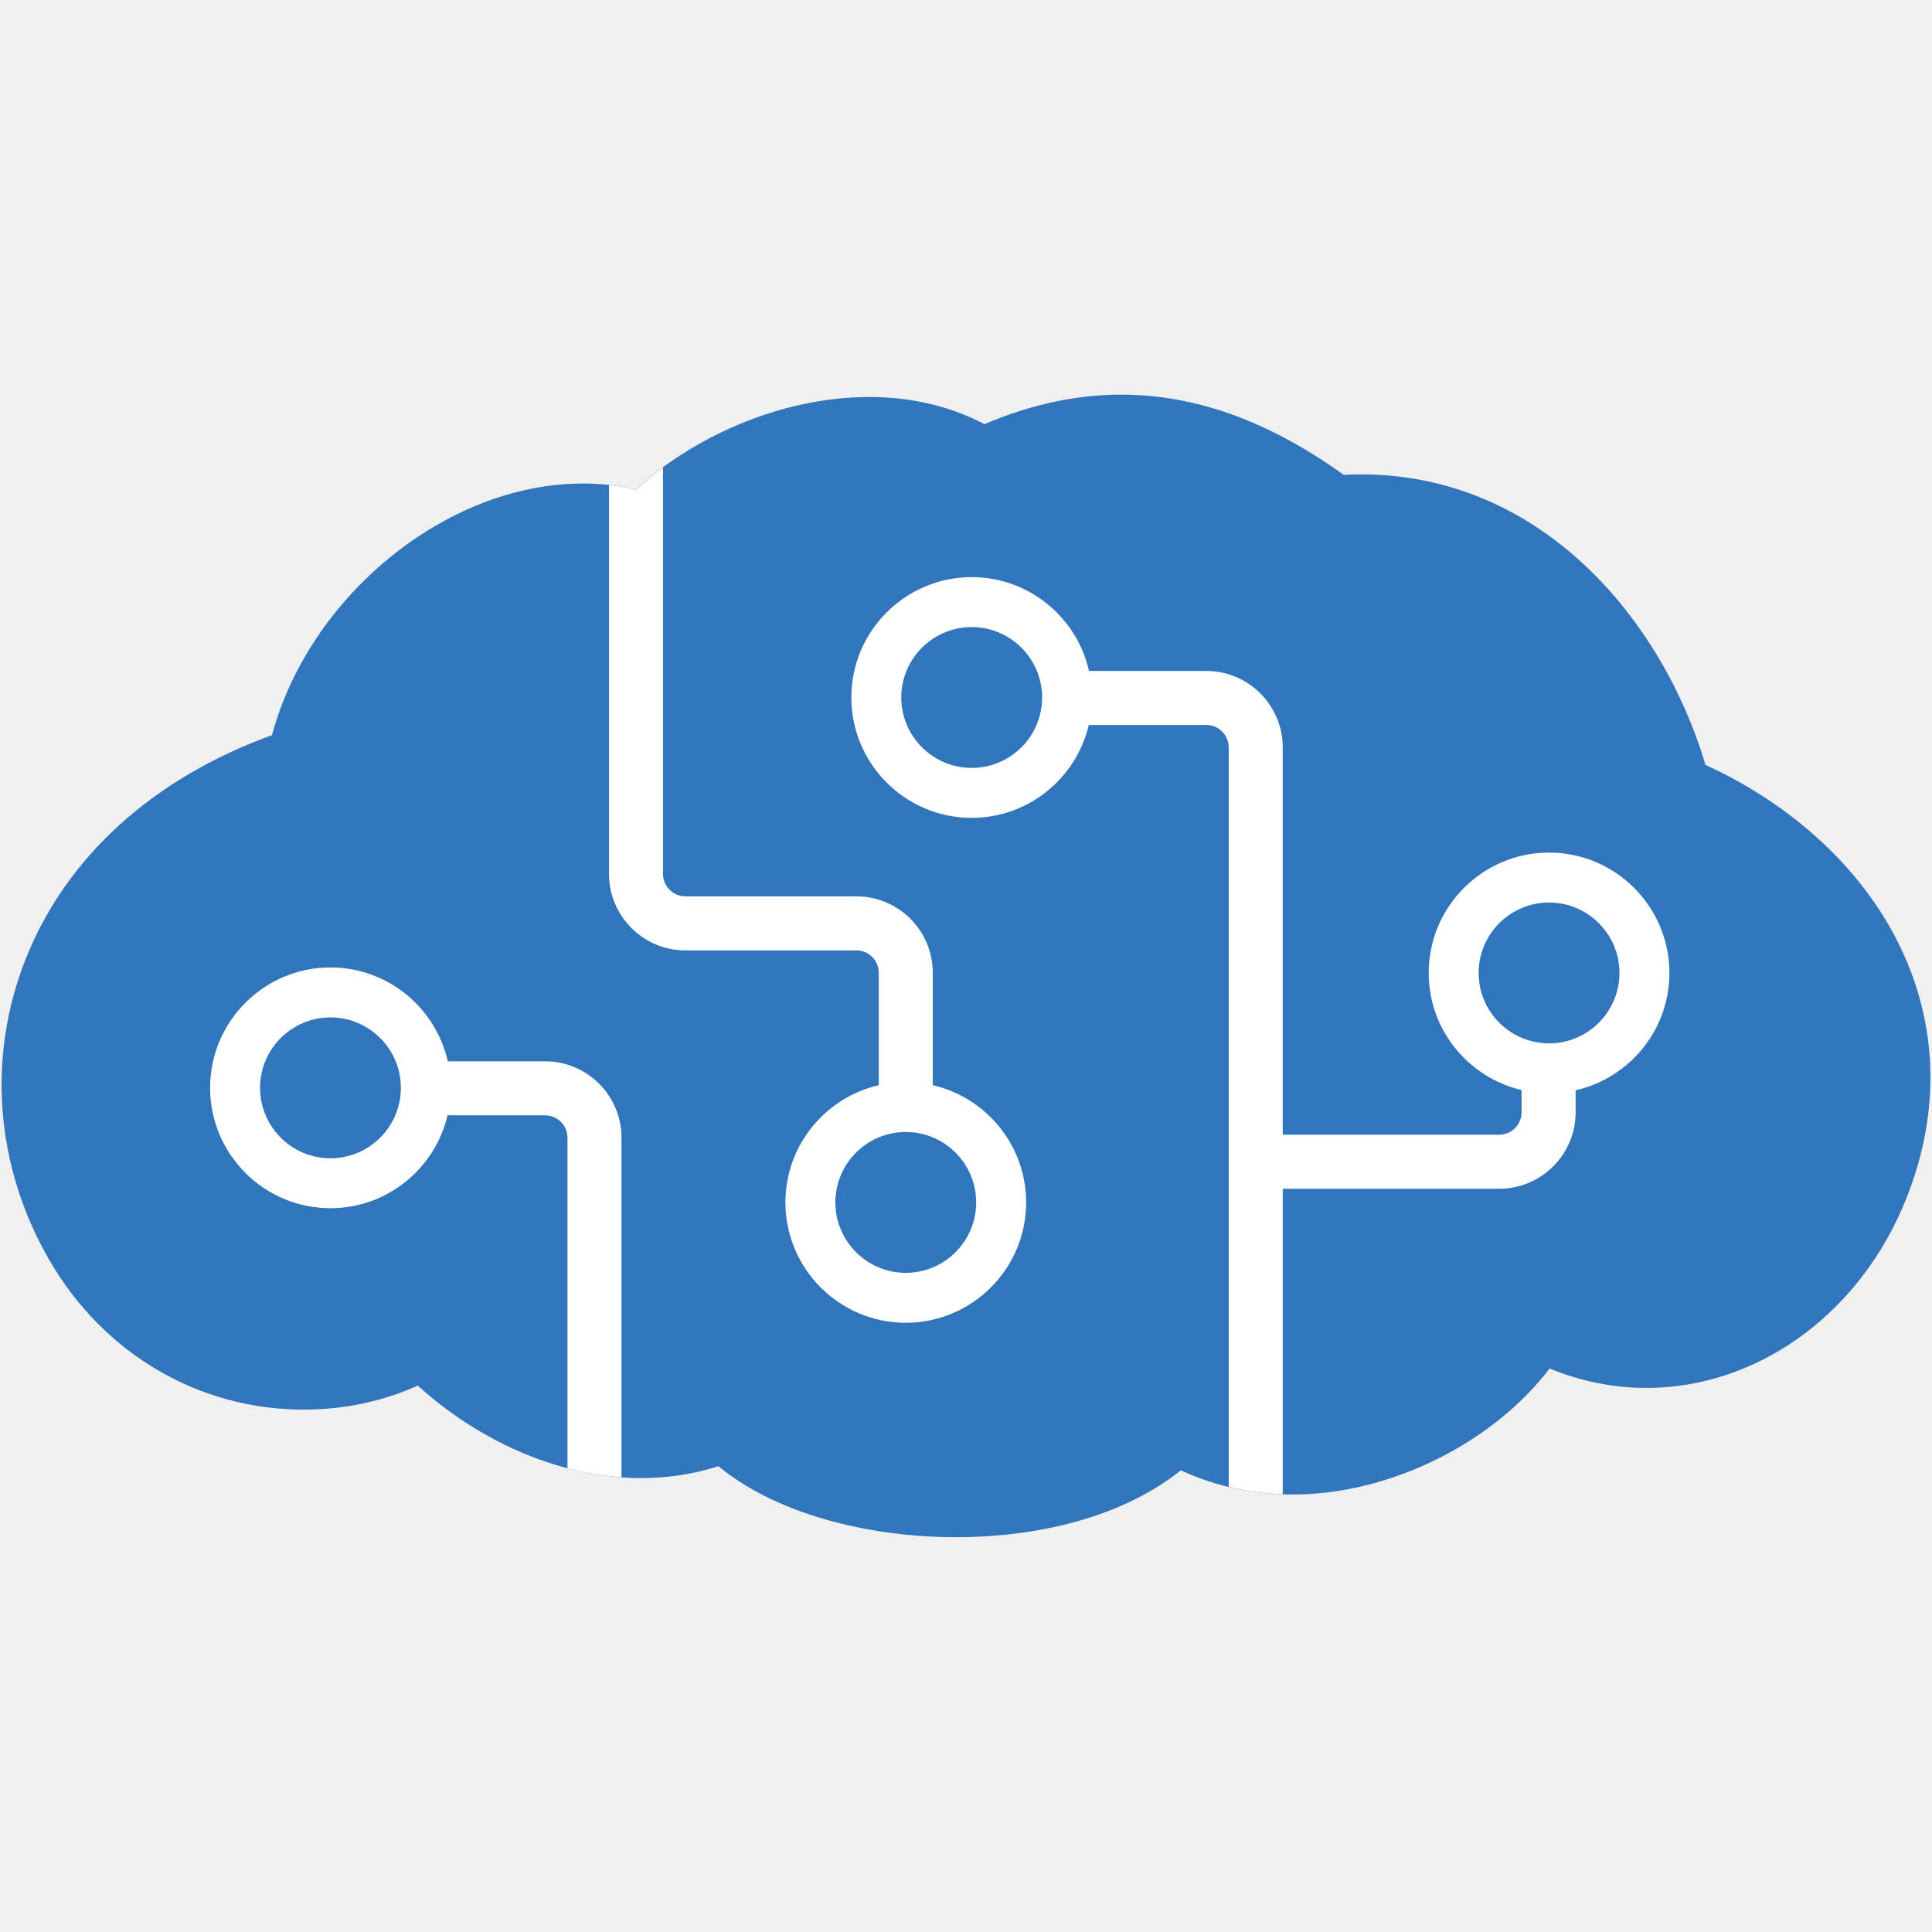
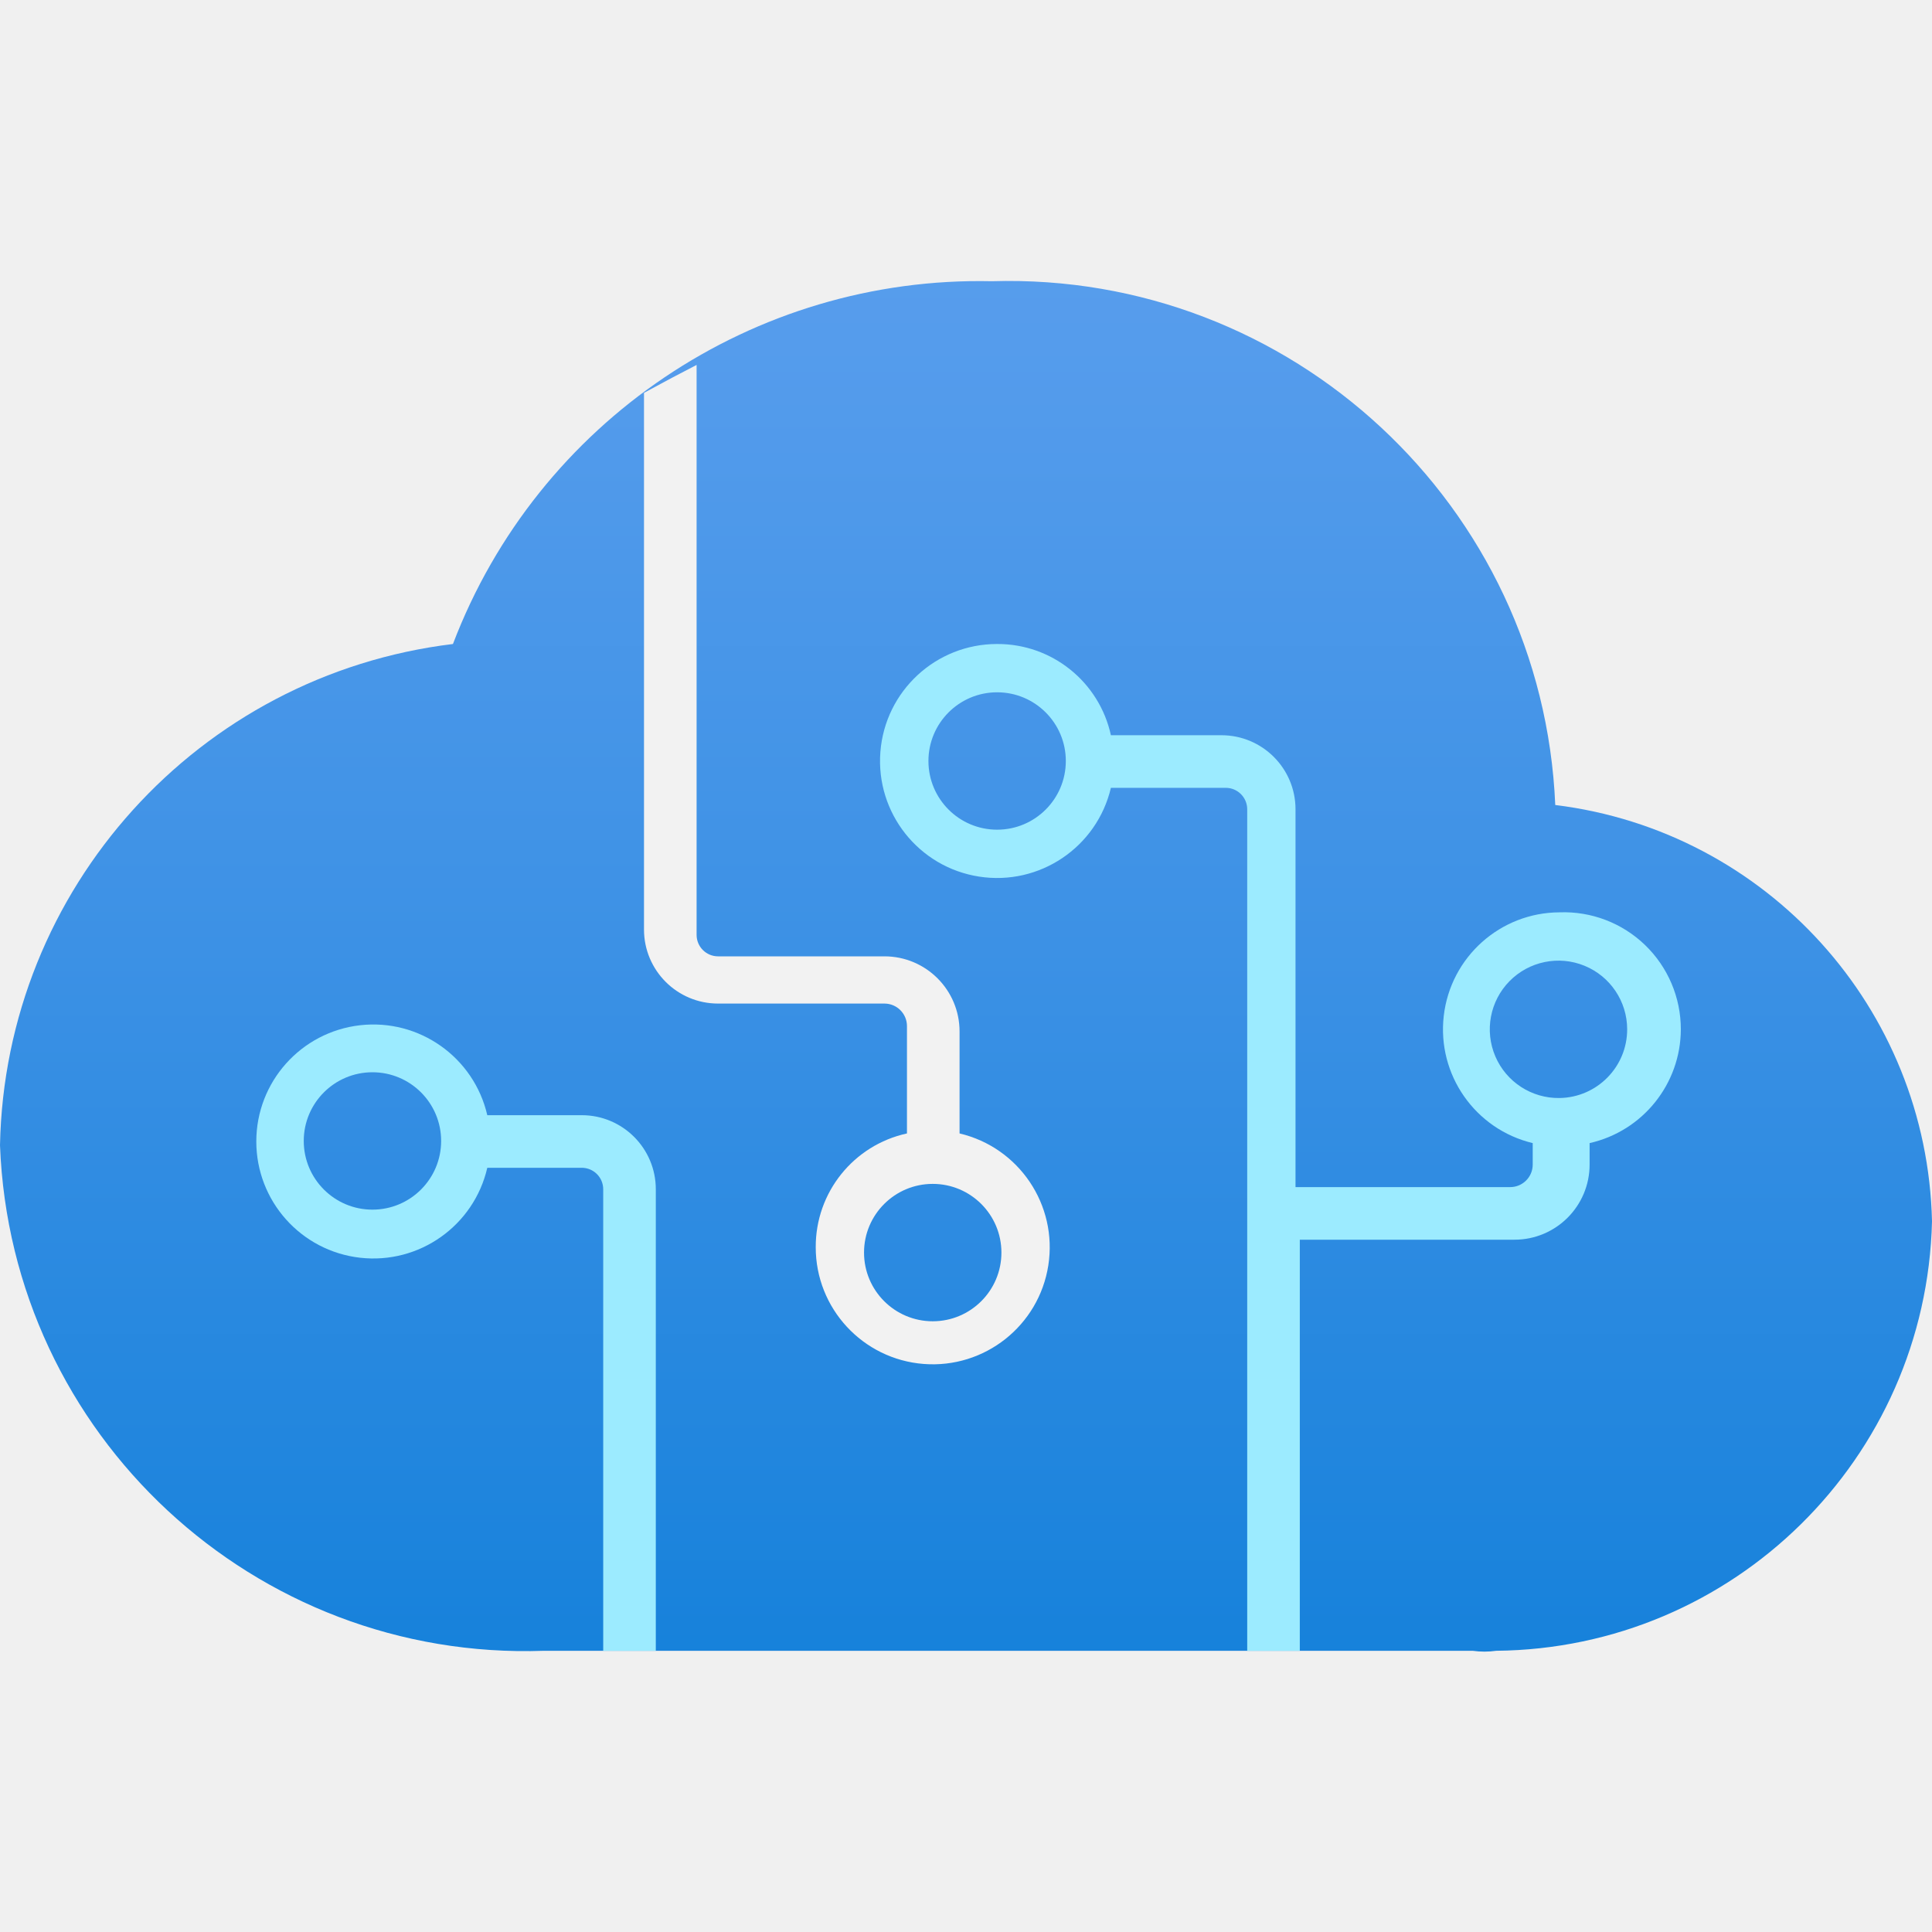
- <svg xmlns="http://www.w3.org/2000/svg" x="0" y="0" height="20px" width="20px" viewBox="64.048 -1062.41 193.4 114.42">
-   <g>
-     <path fill="#3176bc" d="M 254.908 -1005.7 c -3.504 -8.302 -10.753 -15.332 -20.133 -19.63 c -4.324 -14.539 -16.426 -29.079 -34.475 -29.079 c -0.575 0 -1.156 0.015 -1.741 0.044 c -7.528 -5.398 -14.84 -8.029 -22.287 -8.029 c -4.489 0 -9.076 0.991 -13.674 2.952 c -3.405 -1.785 -7.312 -2.715 -11.487 -2.715 c -9.237 0 -17.998 4.266 -23.406 9.264 a 23.086 23.086 0 0 0 -5.304 -0.604 c -13.779 0 -27.433 11.384 -31.124 25.186 c -11.877 4.309 -20.551 12.139 -24.624 22.323 c -3.952 9.882 -3.083 20.93 2.384 30.313 c 5.43 9.319 14.928 14.883 25.408 14.883 c 4.021 0 7.896 -0.821 11.431 -2.402 c 6.372 5.793 14.571 9.256 22.334 9.256 c 2.707 0 5.299 -0.4 7.749 -1.193 c 6.286 5.17 15.922 7.109 23.74 7.109 c 9.226 0 17.242 -2.437 22.557 -6.693 c 3.444 1.594 7.237 2.421 11.194 2.42 h 0.003 c 9.899 0 20.127 -5.274 25.713 -12.607 c 3.116 1.277 6.396 1.938 9.712 1.938 h 0.003 c 10.816 -0.002 20.86 -7.063 25.589 -17.989 c 3.604 -8.33 3.756 -16.886 0.438 -24.747 Z" />
-     <path fill="#ffffff" d="M 118.612 -995.661 h -9.739 c -1.215 -5.369 -6.015 -9.394 -11.744 -9.394 c -6.644 0 -12.049 5.406 -12.049 12.05 c 0 6.645 5.405 12.051 12.049 12.051 c 5.696 0 10.471 -3.979 11.72 -9.3 h 9.764 a 2.245 2.245 0 0 1 2.242 2.242 v 33.091 a 29.66 29.66 0 0 0 5.408 0.906 v -33.997 c 0 -4.217 -3.432 -7.649 -7.651 -7.649 Z m -21.483 9.708 c -3.887 0 -7.049 -3.163 -7.049 -7.051 c 0 -3.888 3.162 -7.05 7.049 -7.05 s 7.049 3.163 7.049 7.05 c 0 3.888 -3.162 7.051 -7.049 7.051 Z m 60.294 -7.315 v -11.256 c 0 -4.218 -3.432 -7.648 -7.648 -7.648 H 132.66 a 2.245 2.245 0 0 1 -2.242 -2.243 v -40.697 a 31.657 31.657 0 0 0 -2.712 2.223 a 22.18 22.18 0 0 0 -2.696 -0.46 v 38.934 c 0 4.219 3.432 7.651 7.65 7.651 h 17.115 a 2.243 2.243 0 0 1 2.24 2.24 v 11.256 c -5.344 1.232 -9.344 6.02 -9.344 11.733 c 0 6.644 5.404 12.05 12.048 12.05 s 12.049 -5.406 12.049 -12.05 c 0 -5.713 -4.001 -10.501 -9.345 -11.733 Z m -2.704 18.784 c -3.886 0 -7.048 -3.163 -7.048 -7.05 c 0 -3.888 3.162 -7.051 7.048 -7.051 c 3.887 0 7.049 3.163 7.049 7.051 c 0 3.887 -3.163 7.05 -7.049 7.05 Z m 76.442 -30.02 c 0 -6.644 -5.404 -12.049 -12.047 -12.049 c -6.644 0 -12.049 5.405 -12.049 12.049 c 0 5.696 3.978 10.47 9.297 11.72 v 2.231 a 2.243 2.243 0 0 1 -2.24 2.242 h -21.668 v -38.774 c 0 -4.218 -3.431 -7.65 -7.649 -7.65 h -11.743 c -1.215 -5.368 -6.014 -9.392 -11.743 -9.392 c -6.644 0 -12.049 5.406 -12.049 12.05 c 0 6.644 5.405 12.048 12.049 12.048 c 5.696 0 10.471 -3.978 11.72 -9.298 h 11.767 a 2.243 2.243 0 0 1 2.241 2.242 v 74.031 c 1.75 0.423 3.559 0.672 5.408 0.737 v -30.585 h 21.668 c 4.219 0 7.65 -3.432 7.65 -7.65 v -2.207 c 5.366 -1.216 9.388 -6.015 9.388 -11.745 Z m -69.843 -20.525 c -3.887 0 -7.049 -3.162 -7.049 -7.048 c 0 -3.887 3.162 -7.05 7.049 -7.05 s 7.049 3.163 7.049 7.05 c 0 3.886 -3.162 7.048 -7.049 7.048 Z m 57.796 27.574 c -3.887 0 -7.049 -3.163 -7.049 -7.05 s 3.162 -7.049 7.049 -7.049 c 3.886 0 7.047 3.162 7.047 7.049 s -3.161 7.05 -7.047 7.05 Z" />
-   </g>
+ <svg xmlns="http://www.w3.org/2000/svg" id="f78f5115-be88-4d44-b34e-3f6ea743125c" x="0" y="0" width="20px" height="20px" viewBox="0 0 18 18">
+   <defs>
+     <linearGradient id="b6c43bd9-e37f-4191-93c2-d3a7a84c505e" x1="9" y1="19.13" x2="9" y2="-0.29" gradientUnits="userSpaceOnUse">
+       <stop offset="0" stop-color="#0078d4" />
+       <stop offset="0.16" stop-color="#1380da" />
+       <stop offset="0.53" stop-color="#3c91e5" />
+       <stop offset="0.82" stop-color="#559cec" />
+       <stop offset="1" stop-color="#5ea0ef" />
+     </linearGradient>
+   </defs>
+   <path d="M18,11.38A4,4,0,0,0,14.49,7.5,5.1,5.1,0,0,0,9.24,2.62,5.25,5.25,0,0,0,4.22,6,4.8,4.8,0,0,0,0,10.67a4.9,4.9,0,0,0,5.07,4.71l.44,0h8.21a.78.78,0,0,0,.22,0A4.1,4.1,0,0,0,18,11.38Z" fill="url(#b6c43bd9-e37f-4191-93c2-d3a7a84c505e)" />
+   <path d="M5.42,10.39H4.54a1.09,1.09,0,1,0,0,.49h.88a.2.2,0,0,1,.2.2v4.3h.49v-4.3A.69.69,0,0,0,5.42,10.39Zm-1.95.88a.64.64,0,1,1,.64-.64A.64.64,0,0,1,3.47,11.27Z" fill="#9cebff" />
+   <path d="M8.94,10.61v-1a.7.7,0,0,0-.7-.7H6.69a.2.2,0,0,1-.2-.2V3.4l-.23.12L6,3.66v5a.69.69,0,0,0,.69.69H8.24a.21.21,0,0,1,.21.21v1a1.08,1.08,0,0,0-.85,1.06,1.09,1.09,0,1,0,1.34-1.06Zm-.25,1.7h0a.64.64,0,1,1,.64-.64A.64.64,0,0,1,8.69,12.31Z" fill="#f2f2f2" />
+   <path d="M14.53,8.5a1.09,1.09,0,0,0-.25,2.15v.2a.21.21,0,0,1-.21.21h-2V7.54a.69.69,0,0,0-.69-.69H10.35A1.08,1.08,0,0,0,9.29,6a1.09,1.09,0,1,0,1.06,1.34h1.07a.2.2,0,0,1,.2.2v7.84h.49V11.55h2a.7.7,0,0,0,.7-.7v-.2a1.09,1.09,0,0,0,.85-1.06h0A1.09,1.09,0,0,0,14.53,8.5ZM9.29,7.73h0a.64.64,0,1,1,.64-.64A.64.64,0,0,1,9.29,7.73Zm5.24,2.5h0a.64.64,0,1,1,.63-.64A.64.64,0,0,1,14.53,10.23Z" fill="#9cebff" />
</svg>
